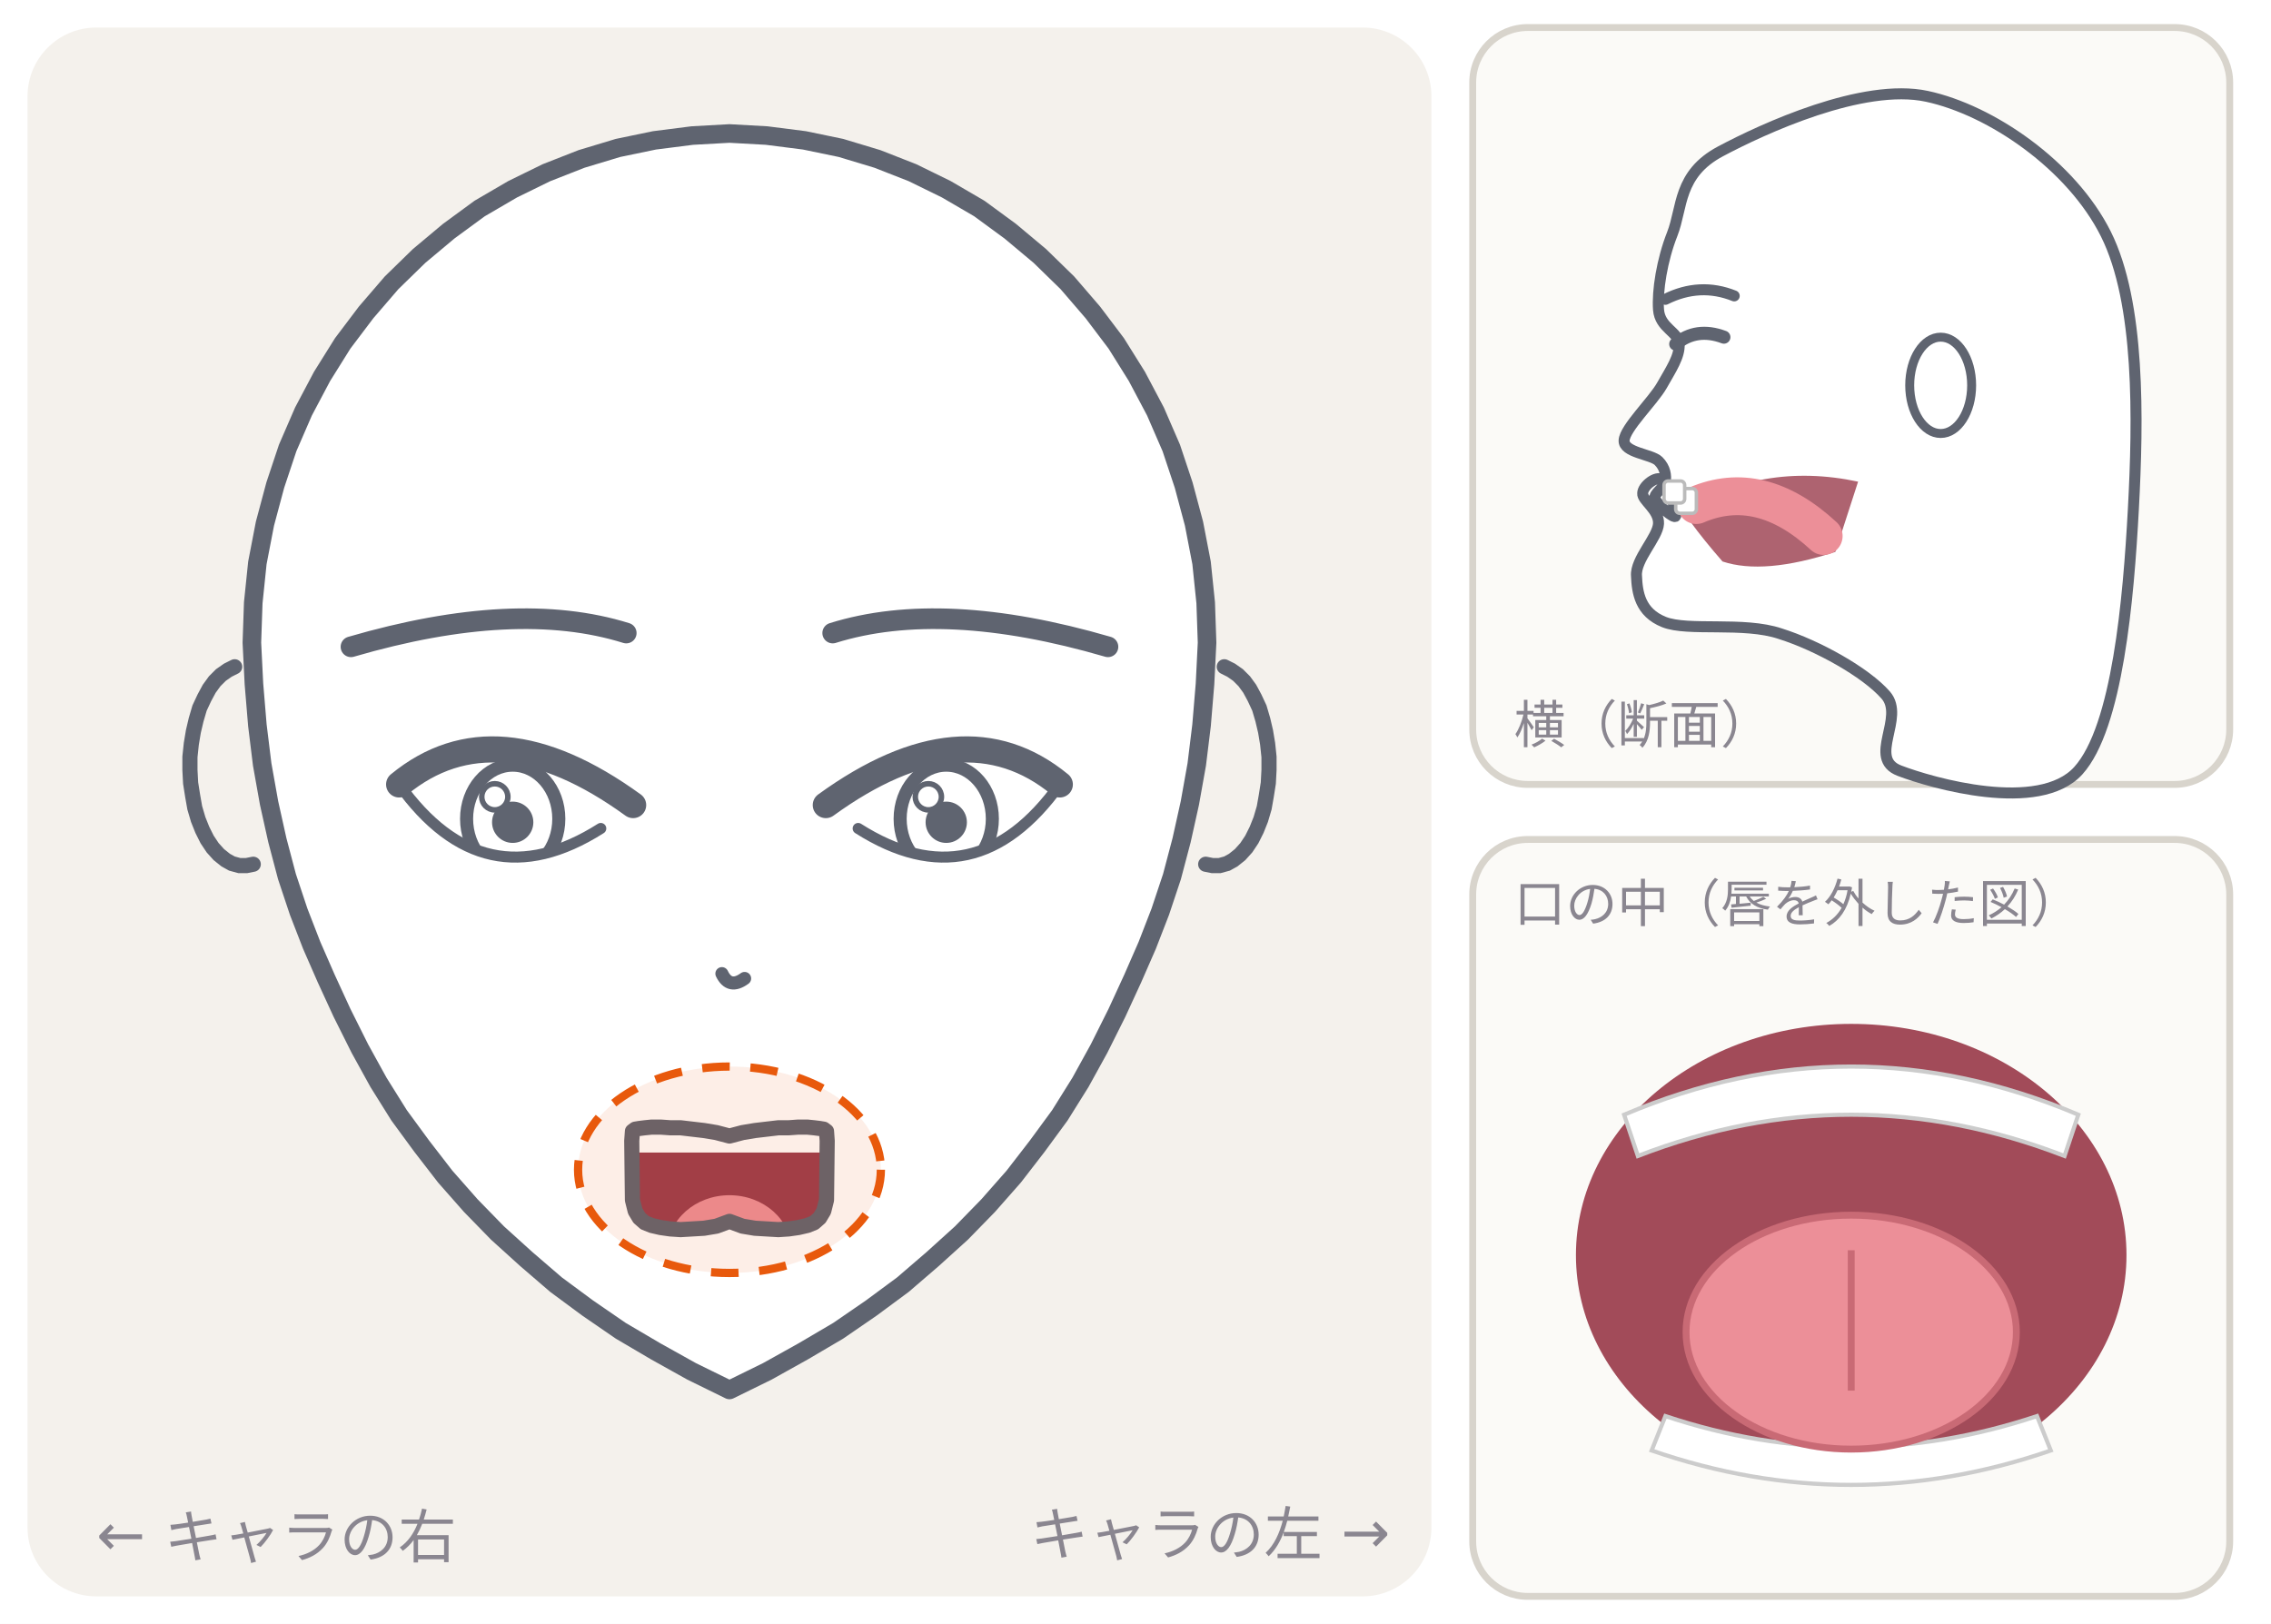
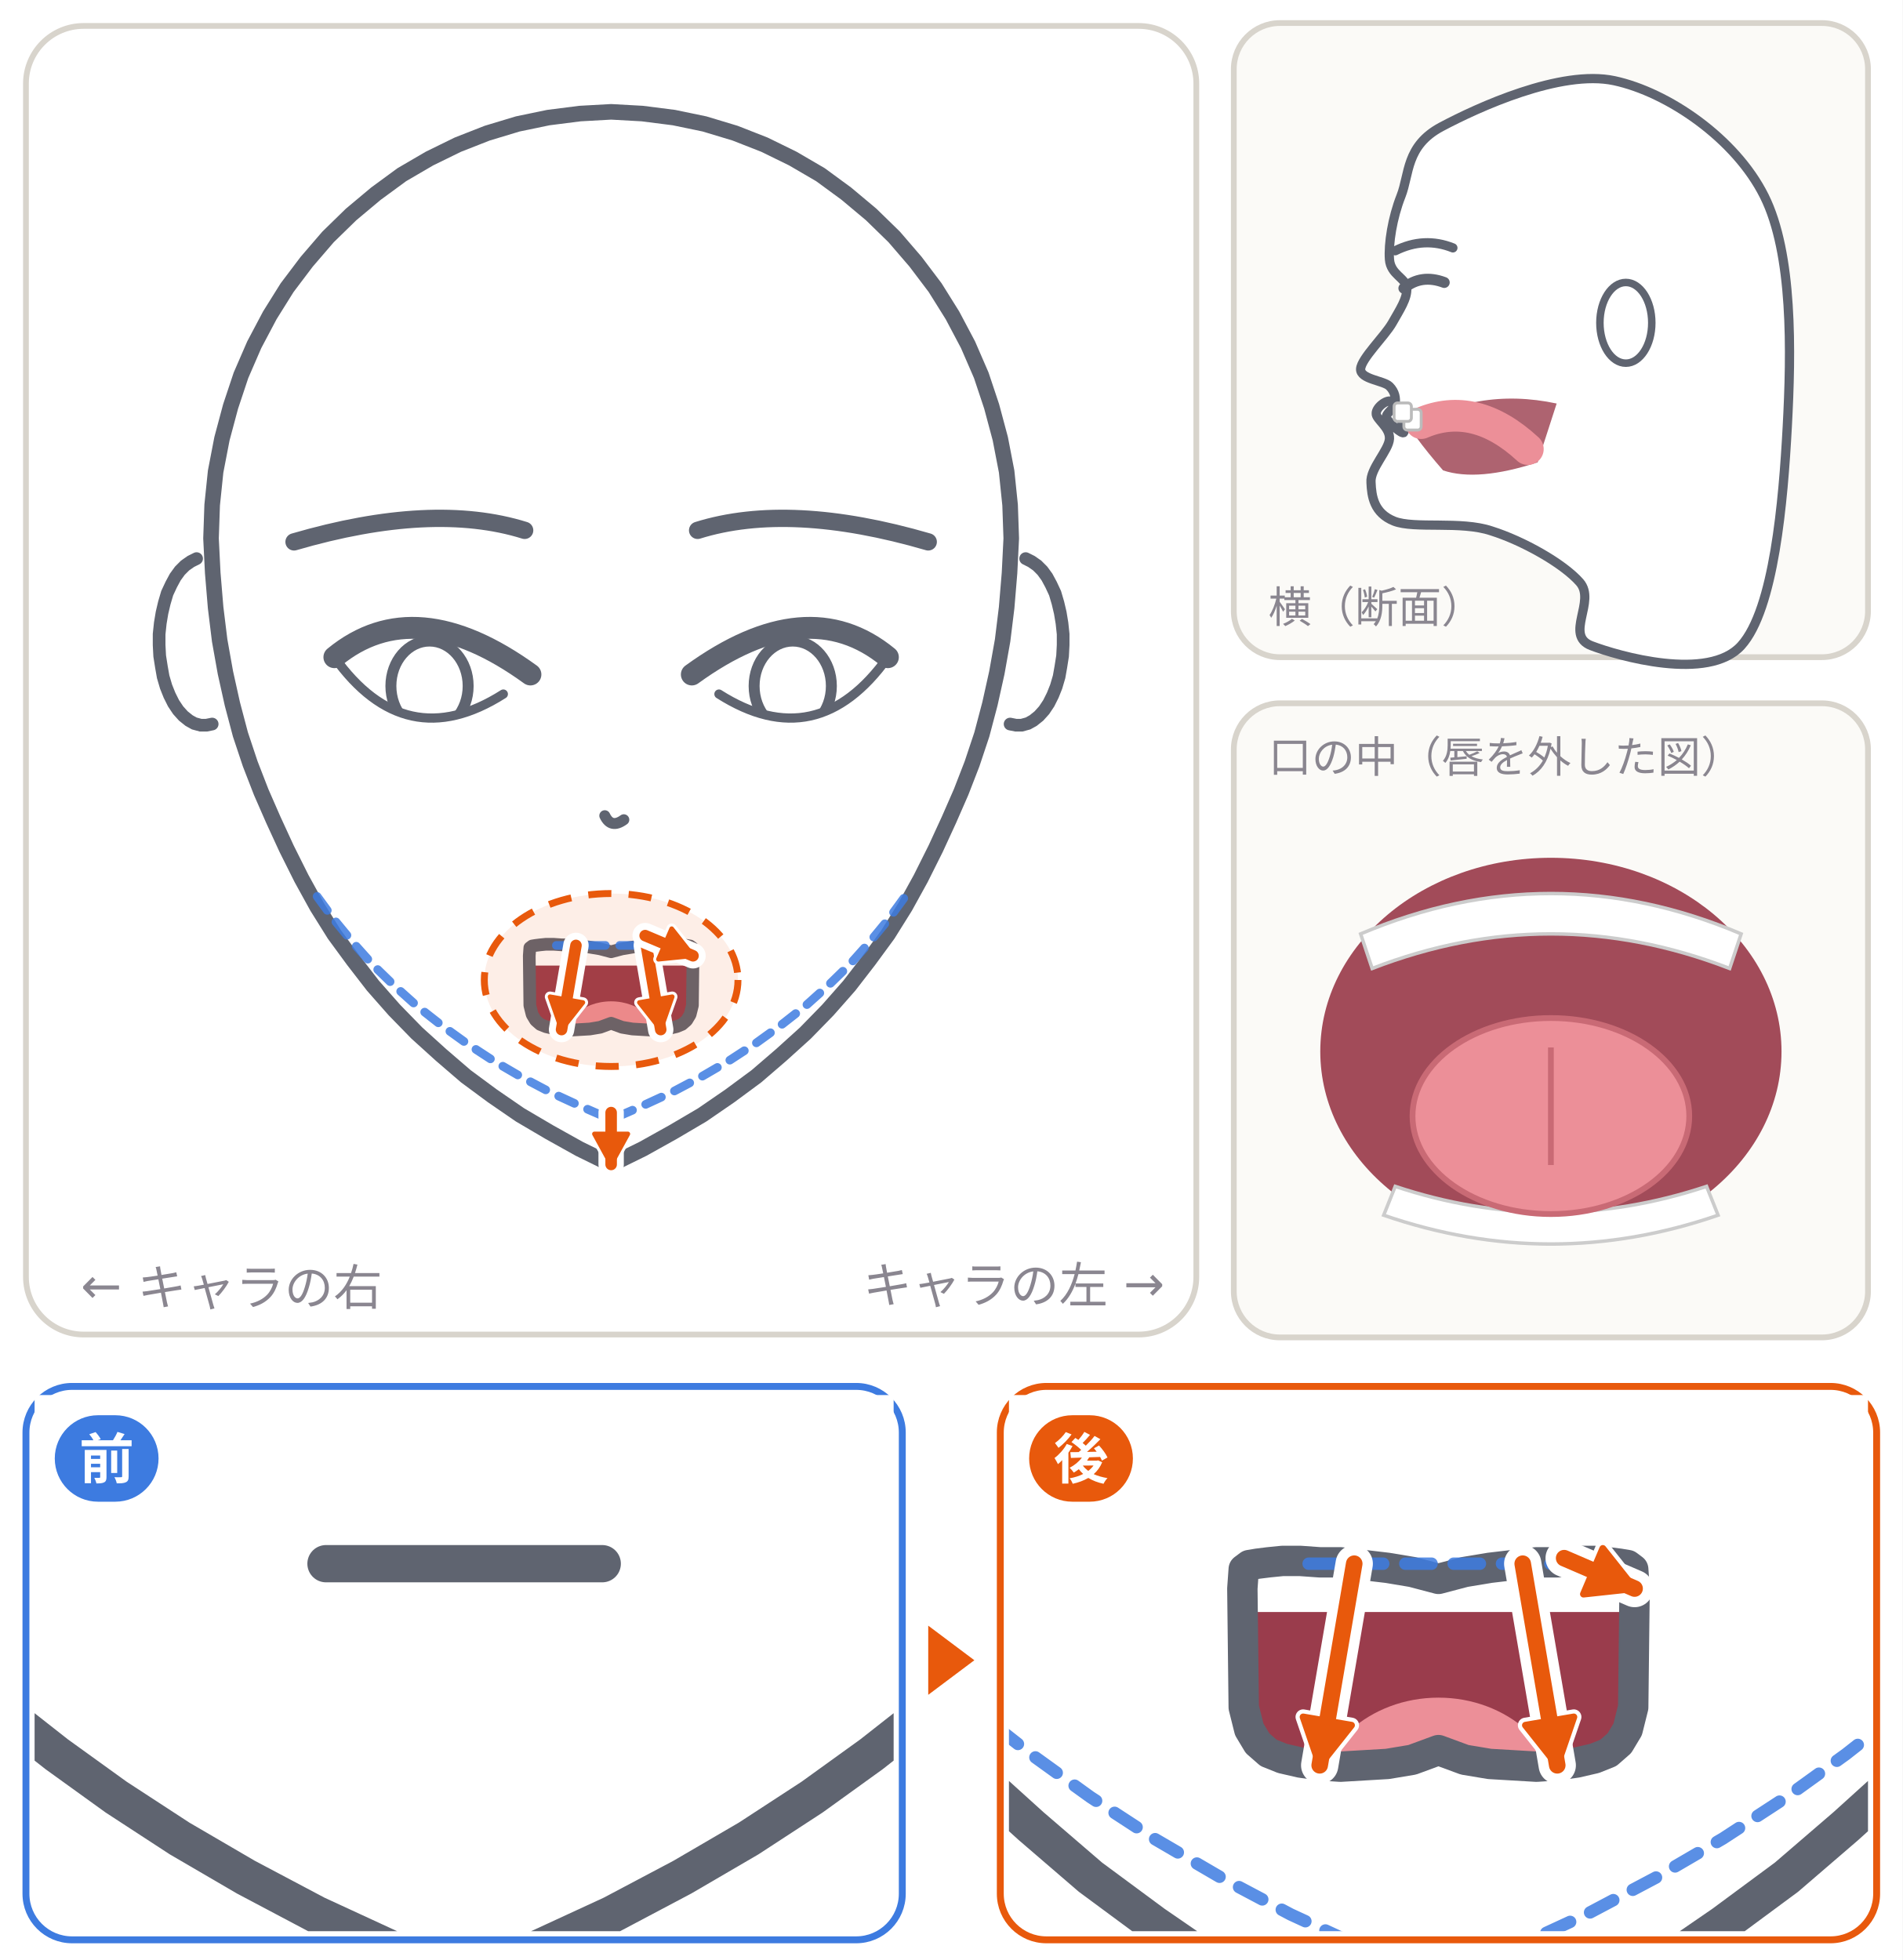
- <svg xmlns="http://www.w3.org/2000/svg" viewBox="0 0 330 236" width="330" height="236" font-family="system-ui, 'Segoe UI', 'Hiragino Sans', 'Noto Sans JP', sans-serif">
+ <svg xmlns="http://www.w3.org/2000/svg" viewBox="0 0 330 340" width="330" height="340" font-family="system-ui, 'Segoe UI', 'Hiragino Sans', 'Noto Sans JP', sans-serif">
  <defs>
    <linearGradient id="iris" x1="0" y1="0" x2="0" y2="1">
      <stop offset="0" stop-color="#3a2a4e" />
      <stop offset="0.55" stop-color="#8a6aa8" />
      <stop offset="1" stop-color="#c7a8e0" />
    </linearGradient>
  </defs>
-   <rect width="330" height="236" fill="#ffffff" />
-   <rect x="4" y="4" width="204" height="228" rx="10" fill="#f4f1ec" />
+   <rect width="330" height="340" fill="#ffffff" />
+   <rect x="4.5" y="4.5" width="203" height="227" rx="10" fill="#fff" stroke="#d8d4cc" />
  <g transform="translate(6,4)">
-     <path d="M171.9,92.9 L172.9,93.4 L173.9,94.1 L174.8,95 L175.6,96.1 L176.3,97.4 L177,98.9 L177.5,100.6 L177.9,102.3 L178.2,104.1 L178.4,106 L178.4,107.9 L178.3,109.8 L178,111.7 L177.7,113.4 L177.2,115.1 L176.6,116.6 L175.9,118 L175.1,119.2 L174.2,120.2 L173.2,121 L172.3,121.5 L171.2,121.8 L170.2,121.8 L169.2,121.6" fill="none" stroke="#5f6470" stroke-width="2.2" stroke-linecap="round" />
-     <path d="M28.1,92.9 L27.1,93.4 L26.1,94.1 L25.2,95 L24.4,96.1 L23.7,97.4 L23,98.9 L22.5,100.6 L22.1,102.3 L21.8,104.1 L21.6,106 L21.6,107.9 L21.7,109.8 L22,111.7 L22.3,113.4 L22.8,115.1 L23.4,116.6 L24.1,118 L24.9,119.2 L25.8,120.2 L26.8,121 L27.7,121.5 L28.8,121.8 L29.8,121.8 L30.8,121.6" fill="none" stroke="#5f6470" stroke-width="2.2" stroke-linecap="round" />
-     <path d="M30.6,89.4 L30.8,83.6 L31.4,77.8 L32.5,72.1 L34,66.5 L35.8,61.1 L38.1,55.8 L40.8,50.7 L43.8,45.9 L47.2,41.4 L50.9,37.1 L54.9,33.2 L59.2,29.6 L63.7,26.3 L68.5,23.5 L73.4,21.1 L78.5,19.1 L83.8,17.5 L89.1,16.4 L94.6,15.7 L100,15.4 L105.4,15.7 L110.9,16.4 L116.2,17.5 L121.5,19.1 L126.6,21.1 L131.5,23.5 L136.3,26.3 L140.8,29.6 L145.1,33.2 L149.1,37.1 L152.8,41.4 L156.2,45.9 L159.2,50.7 L161.9,55.8 L164.2,61.1 L166,66.5 L167.5,72.1 L168.6,77.8 L169.2,83.6 L169.4,89.4 L169.1,95.4 L168.6,101.4 L167.9,107.1 L166.9,112.7 L165.7,118.1 L164.3,123.4 L162.6,128.5 L160.7,133.4 L158.6,138.2 L156.3,143.2 L153.7,148.4 L151,153.3 L148,158.1 L144.7,162.6 L141.3,167 L137.6,171.2 L133.7,175.2 L129.5,179 L125.2,182.7 L120.6,186.1 L115.8,189.4 L110.7,192.4 L105.5,195.3 L100,198 L94.5,195.3 L89.3,192.4 L84.2,189.4 L79.4,186.1 L74.8,182.7 L70.5,179 L66.3,175.2 L62.4,171.2 L58.7,167 L55.3,162.6 L52,158.1 L49,153.3 L46.3,148.4 L43.7,143.2 L41.4,138.2 L39.3,133.4 L37.4,128.5 L35.7,123.4 L34.3,118.1 L33.1,112.7 L32.1,107.1 L31.4,101.4 L30.9,95.4 Z" fill="#ffffff" stroke="#5f6470" stroke-width="2.7" stroke-linejoin="round" />
-     <path d="M98.9,137.5 q1.1,2.3 3.3,0.7" fill="none" stroke="#5f6470" stroke-width="1.9" stroke-linecap="round" />
-     <clipPath id="mobox">
-       <path d="M114.2,161.8 L114.1,160.4 L113.7,160.1 L113.1,160 L112.3,159.9 L111.3,159.8 L110,159.8 L108.6,159.9 L107.1,159.9 L105.4,160.1 L103.7,160.3 L101.9,160.6 L100,161.1 L98.1,160.6 L96.3,160.3 L94.6,160.1 L92.9,159.9 L91.4,159.9 L90,159.8 L88.7,159.8 L87.7,159.9 L86.9,160 L86.3,160.1 L85.9,160.4 L85.8,161.8 L85.8,161.8 L85.9,170.4 L86.3,172 L86.9,173 L87.7,173.7 L88.7,174.1 L90,174.4 L91.4,174.6 L92.9,174.7 L94.6,174.6 L96.3,174.5 L98.1,174.2 L100,173.5 L101.9,174.2 L103.7,174.5 L105.4,174.6 L107.1,174.7 L108.6,174.6 L110,174.4 L111.3,174.1 L112.3,173.7 L113.1,173 L113.7,172 L114.1,170.4 L114.2,161.8 Z" />
-     </clipPath>
-     <path d="M114.2,161.8 L114.1,160.4 L113.7,160.1 L113.1,160 L112.3,159.9 L111.3,159.8 L110,159.8 L108.6,159.9 L107.1,159.9 L105.4,160.1 L103.7,160.3 L101.9,160.6 L100,161.1 L98.1,160.6 L96.3,160.3 L94.6,160.1 L92.9,159.9 L91.4,159.9 L90,159.8 L88.7,159.8 L87.7,159.9 L86.9,160 L86.3,160.1 L85.9,160.4 L85.8,161.8 L85.8,161.8 L85.9,170.4 L86.3,172 L86.9,173 L87.7,173.7 L88.7,174.1 L90,174.4 L91.4,174.6 L92.9,174.7 L94.6,174.6 L96.3,174.5 L98.1,174.2 L100,173.5 L101.9,174.2 L103.7,174.5 L105.4,174.6 L107.1,174.7 L108.6,174.6 L110,174.4 L111.3,174.1 L112.3,173.7 L113.1,173 L113.7,172 L114.1,170.4 L114.2,161.8 Z" fill="#9a3c4c" />
-     <g clip-path="url(#mobox)">
-       <rect x="70" y="157.8" width="60" height="5.7" fill="#ffffff" />
-       <ellipse cx="100" cy="177.7" rx="9" ry="8" fill="#ec8f98" />
+     <g>
+       <g transform="translate(0,0)">
+         <path d="M171.9,92.9 L172.9,93.4 L173.9,94.1 L174.8,95 L175.6,96.1 L176.3,97.4 L177,98.9 L177.5,100.6 L177.9,102.3 L178.2,104.1 L178.4,106 L178.4,107.9 L178.3,109.8 L178,111.7 L177.7,113.4 L177.2,115.1 L176.6,116.6 L175.9,118 L175.1,119.2 L174.2,120.2 L173.2,121 L172.3,121.5 L171.2,121.8 L170.2,121.8 L169.2,121.6" fill="none" stroke="#5f6470" stroke-width="2.2" stroke-linecap="round" />
+         <path d="M28.1,92.9 L27.1,93.4 L26.1,94.1 L25.2,95 L24.4,96.1 L23.7,97.4 L23,98.9 L22.5,100.6 L22.1,102.3 L21.8,104.1 L21.6,106 L21.6,107.9 L21.7,109.8 L22,111.7 L22.3,113.4 L22.8,115.1 L23.4,116.6 L24.1,118 L24.9,119.2 L25.8,120.2 L26.8,121 L27.7,121.5 L28.8,121.8 L29.8,121.8 L30.8,121.6" fill="none" stroke="#5f6470" stroke-width="2.2" stroke-linecap="round" />
+         <path d="M30.6,89.4 L30.8,83.6 L31.4,77.8 L32.5,72.1 L34,66.5 L35.8,61.1 L38.1,55.8 L40.8,50.7 L43.8,45.9 L47.2,41.4 L50.9,37.1 L54.9,33.2 L59.2,29.6 L63.7,26.3 L68.5,23.5 L73.4,21.1 L78.5,19.1 L83.8,17.5 L89.1,16.4 L94.6,15.7 L100,15.4 L105.4,15.7 L110.9,16.4 L116.2,17.5 L121.5,19.1 L126.6,21.1 L131.5,23.5 L136.3,26.3 L140.8,29.6 L145.1,33.2 L149.1,37.1 L152.8,41.4 L156.2,45.9 L159.2,50.7 L161.9,55.8 L164.2,61.1 L166,66.5 L167.5,72.1 L168.6,77.8 L169.2,83.6 L169.4,89.4 L169.1,95.4 L168.6,101.4 L167.9,107.1 L166.9,112.7 L165.7,118.1 L164.3,123.4 L162.6,128.5 L160.7,133.4 L158.6,138.2 L156.3,143.2 L153.7,148.4 L151,153.3 L148,158.1 L144.7,162.6 L141.3,167 L137.6,171.2 L133.7,175.2 L129.5,179 L125.2,182.7 L120.6,186.1 L115.8,189.4 L110.7,192.4 L105.5,195.3 L100,198 L94.5,195.3 L89.3,192.4 L84.2,189.4 L79.4,186.1 L74.8,182.7 L70.5,179 L66.3,175.2 L62.4,171.2 L58.7,167 L55.3,162.6 L52,158.1 L49,153.3 L46.3,148.4 L43.7,143.2 L41.4,138.2 L39.3,133.4 L37.4,128.5 L35.7,123.4 L34.3,118.1 L33.1,112.7 L32.1,107.1 L31.4,101.4 L30.9,95.4 Z" fill="#ffffff" stroke="#5f6470" stroke-width="2.7" stroke-linejoin="round" />
+         <path d="M98.9,137.5 q1.1,2.3 3.3,0.7" fill="none" stroke="#5f6470" stroke-width="1.9" stroke-linecap="round" />
+         <clipPath id="mobox">
+           <path d="M114.2,161.8 L114.1,160.4 L113.7,160.1 L113.1,160 L112.3,159.9 L111.3,159.8 L110,159.8 L108.6,159.9 L107.1,159.9 L105.4,160.1 L103.7,160.3 L101.9,160.6 L100,161.1 L98.1,160.6 L96.3,160.3 L94.6,160.1 L92.9,159.9 L91.4,159.9 L90,159.8 L88.7,159.8 L87.7,159.9 L86.9,160 L86.3,160.1 L85.9,160.4 L85.8,161.8 L85.8,161.8 L85.9,170.4 L86.3,172 L86.9,173 L87.7,173.7 L88.7,174.1 L90,174.4 L91.4,174.6 L92.9,174.7 L94.6,174.6 L96.3,174.5 L98.1,174.2 L100,173.5 L101.9,174.2 L103.7,174.5 L105.4,174.6 L107.1,174.7 L108.6,174.6 L110,174.4 L111.3,174.1 L112.3,173.7 L113.1,173 L113.7,172 L114.1,170.4 L114.2,161.8 Z" />
+         </clipPath>
+         <path d="M114.2,161.8 L114.1,160.4 L113.7,160.1 L113.1,160 L112.3,159.9 L111.3,159.8 L110,159.8 L108.6,159.9 L107.1,159.9 L105.4,160.1 L103.7,160.3 L101.9,160.6 L100,161.1 L98.1,160.6 L96.3,160.3 L94.6,160.1 L92.9,159.9 L91.4,159.9 L90,159.8 L88.7,159.8 L87.7,159.9 L86.9,160 L86.3,160.1 L85.9,160.4 L85.8,161.8 L85.8,161.8 L85.9,170.4 L86.3,172 L86.9,173 L87.7,173.7 L88.7,174.1 L90,174.4 L91.4,174.6 L92.9,174.7 L94.6,174.6 L96.3,174.5 L98.1,174.2 L100,173.5 L101.9,174.2 L103.7,174.5 L105.4,174.6 L107.1,174.7 L108.6,174.6 L110,174.4 L111.3,174.1 L112.3,173.7 L113.1,173 L113.7,172 L114.1,170.4 L114.2,161.8 Z" fill="#9a3c4c" />
+         <g clip-path="url(#mobox)">
+           <rect x="70" y="157.8" width="60" height="5.7" fill="#ffffff" />
+           <ellipse cx="100" cy="177.7" rx="9" ry="8" fill="#ec8f98" />
+         </g>
+         <path d="M114.2,161.8 L114.1,160.4 L113.7,160.1 L113.1,160 L112.3,159.9 L111.3,159.8 L110,159.8 L108.6,159.9 L107.1,159.9 L105.4,160.1 L103.7,160.3 L101.9,160.6 L100,161.1 L98.1,160.6 L96.3,160.3 L94.6,160.1 L92.9,159.9 L91.4,159.9 L90,159.8 L88.7,159.8 L87.7,159.9 L86.9,160 L86.3,160.1 L85.9,160.4 L85.8,161.8 L85.8,161.8 L85.9,170.4 L86.3,172 L86.9,173 L87.7,173.7 L88.7,174.1 L90,174.4 L91.4,174.6 L92.9,174.7 L94.6,174.6 L96.3,174.5 L98.1,174.2 L100,173.5 L101.9,174.2 L103.7,174.5 L105.4,174.6 L107.1,174.7 L108.6,174.6 L110,174.4 L111.3,174.1 L112.3,173.7 L113.1,173 L113.7,172 L114.1,170.4 L114.2,161.8 Z" fill="none" stroke="#5f6470" stroke-width="2.2" stroke-linejoin="round" />
+         <clipPath id="eyeboxR">
+           <path d="M86,113 Q66,98.5 52,110 Q66,129.5 86,113 Z" />
+         </clipPath>
+         <path d="M86,113 Q66,98.5 52,110 Q66,129.5 86,113 Z" fill="#ffffff" />
+         <g clip-path="url(#eyeboxR)">
+           <ellipse cx="68.5" cy="115" rx="6.7" ry="7.8" fill="#ffffff" stroke="#5f6470" stroke-width="1.9" />
+         </g>
+         <path d="M81.3,116.4 Q64.3,127.2 52,110" fill="none" stroke="#5f6470" stroke-width="1.6" stroke-linecap="round" />
+         <path d="M86,113 Q66,98.5 52,110" fill="none" stroke="#5f6470" stroke-width="3.8" stroke-linecap="round" />
+         <clipPath id="eyeboxL">
+           <path d="M114,113 Q134,98.5 148,110 Q134,129.5 114,113 Z" />
+         </clipPath>
+         <path d="M114,113 Q134,98.5 148,110 Q134,129.5 114,113 Z" fill="#ffffff" />
+         <g clip-path="url(#eyeboxL)">
+           <ellipse cx="131.5" cy="115" rx="6.7" ry="7.8" fill="#ffffff" stroke="#5f6470" stroke-width="1.9" />
+         </g>
+         <path d="M118.7,116.4 Q135.7,127.2 148,110" fill="none" stroke="#5f6470" stroke-width="1.6" stroke-linecap="round" />
+         <path d="M114,113 Q134,98.5 148,110" fill="none" stroke="#5f6470" stroke-width="3.8" stroke-linecap="round" />
+         <path d="M85,88 Q69,83 45,90" fill="none" stroke="#5f6470" stroke-width="3" stroke-linecap="round" />
+         <path d="M115,88 Q131,83 155,90" fill="none" stroke="#5f6470" stroke-width="3" stroke-linecap="round" />
+         <ellipse cx="100" cy="166" rx="22" ry="15" fill="#e8590c" fill-opacity="0.10" stroke="#e8590c" stroke-width="1.2" stroke-dasharray="4 3" />
+       </g>
+       <path d="M110,160 L109.9,160 L109.7,160 L109.2,160 L108.7,160 L107.9,160 L107.1,160 L106.1,160 L105,160 L103.8,160 L102.6,160 L101.3,160 L100,160 L98.7,160 L97.4,160 L96.2,160 L95,160 L93.9,160 L92.9,160 L92.1,160 L91.3,160 L90.8,160 L90.3,160 L90.1,160 L90,160" fill="none" stroke="#3d7be0" stroke-width="1.5" stroke-dasharray="3 2.5" stroke-linecap="round" opacity="0.85" />
+       <path d="M49,151.5 L52,155.6 L55.3,159.6 L58.7,163.4 L62.4,167 L66.3,170.5 L70.5,173.8 L74.8,176.9 L79.4,179.9 L84.2,182.7 L89.3,185.4 L94.5,187.8 L100,190.2 L105.5,187.8 L110.7,185.4 L115.8,182.7 L120.6,179.9 L125.2,176.9 L129.5,173.8 L133.7,170.5 L137.6,167 L141.3,163.4 L144.7,159.6 L148,155.6 L151,151.5" fill="none" stroke="#3d7be0" stroke-width="1.5" stroke-dasharray="3 2.5" stroke-linecap="round" opacity="0.85" />
+       <line x1="106.1" y1="160" x2="108.6" y2="174.6" stroke="#ffffff" stroke-width="4.4" stroke-linecap="round" />
+       <polygon points="108.6,174.6 104.9,169.9 110.6,168.9" fill="#ffffff" stroke="#ffffff" stroke-width="1.8" stroke-linejoin="round" />
+       <line x1="106.1" y1="160" x2="108.6" y2="174.6" stroke="#e8590c" stroke-width="2" stroke-linecap="round" />
+       <polygon points="108.6,174.6 104.9,169.9 110.6,168.9" fill="#e8590c" stroke="#e8590c" stroke-width="0.8" stroke-linejoin="round" />
+       <line x1="93.9" y1="160" x2="91.4" y2="174.6" stroke="#ffffff" stroke-width="4.4" stroke-linecap="round" />
+       <polygon points="91.4,174.6 89.4,168.9 95.1,169.9" fill="#ffffff" stroke="#ffffff" stroke-width="1.8" stroke-linejoin="round" />
+       <line x1="93.9" y1="160" x2="91.4" y2="174.6" stroke="#e8590c" stroke-width="2" stroke-linecap="round" />
+       <polygon points="91.4,174.6 89.4,168.9 95.1,169.9" fill="#e8590c" stroke="#e8590c" stroke-width="0.8" stroke-linejoin="round" />
+       <line x1="100" y1="189" x2="100" y2="198" stroke="#ffffff" stroke-width="4.4" stroke-linecap="round" />
+       <polygon points="100,198 97.1,192.7 102.9,192.7" fill="#ffffff" stroke="#ffffff" stroke-width="1.8" stroke-linejoin="round" />
+       <line x1="100" y1="189" x2="100" y2="198" stroke="#e8590c" stroke-width="2" stroke-linecap="round" />
+       <polygon points="100,198 97.1,192.7 102.9,192.7" fill="#e8590c" stroke="#e8590c" stroke-width="0.8" stroke-linejoin="round" />
+       <line x1="105.9" y1="158.3" x2="114.2" y2="161.8" stroke="#ffffff" stroke-width="4.4" stroke-linecap="round" />
+       <polygon points="114.2,161.8 108.2,162.4 110.5,157.1" fill="#ffffff" stroke="#ffffff" stroke-width="1.8" stroke-linejoin="round" />
+       <line x1="105.9" y1="158.3" x2="114.2" y2="161.8" stroke="#e8590c" stroke-width="2" stroke-linecap="round" />
+       <polygon points="114.2,161.8 108.2,162.4 110.5,157.1" fill="#e8590c" stroke="#e8590c" stroke-width="0.8" stroke-linejoin="round" />
    </g>
-     <path d="M114.2,161.8 L114.1,160.4 L113.7,160.1 L113.1,160 L112.3,159.9 L111.3,159.8 L110,159.8 L108.6,159.9 L107.1,159.9 L105.4,160.1 L103.7,160.3 L101.9,160.6 L100,161.1 L98.1,160.6 L96.3,160.3 L94.6,160.1 L92.9,159.9 L91.4,159.9 L90,159.8 L88.7,159.8 L87.7,159.9 L86.9,160 L86.3,160.1 L85.9,160.4 L85.8,161.8 L85.8,161.8 L85.9,170.4 L86.3,172 L86.9,173 L87.7,173.7 L88.7,174.1 L90,174.4 L91.4,174.6 L92.9,174.7 L94.6,174.6 L96.3,174.5 L98.1,174.2 L100,173.5 L101.9,174.2 L103.7,174.5 L105.4,174.6 L107.1,174.7 L108.6,174.6 L110,174.4 L111.3,174.1 L112.3,173.7 L113.1,173 L113.7,172 L114.1,170.4 L114.2,161.8 Z" fill="none" stroke="#5f6470" stroke-width="2.2" stroke-linejoin="round" />
-     <clipPath id="eyeboxR">
-       <path d="M86,113 Q66,98.5 52,110 Q66,129.5 86,113 Z" />
-     </clipPath>
-     <path d="M86,113 Q66,98.5 52,110 Q66,129.5 86,113 Z" fill="#ffffff" />
-     <g clip-path="url(#eyeboxR)">
-       <ellipse cx="68.5" cy="115" rx="6.7" ry="7.8" fill="#ffffff" stroke="#5f6470" stroke-width="1.9" />
-       <circle cx="68.5" cy="115.5" r="3" fill="#5f6470" />
-       <circle cx="65.9" cy="111.8" r="1.9" fill="#fff" stroke="#5f6470" stroke-width="0.8" />
-     </g>
-     <path d="M81.3,116.4 Q64.3,127.2 52,110" fill="none" stroke="#5f6470" stroke-width="1.6" stroke-linecap="round" />
-     <path d="M86,113 Q66,98.5 52,110" fill="none" stroke="#5f6470" stroke-width="3.8" stroke-linecap="round" />
-     <clipPath id="eyeboxL">
-       <path d="M114,113 Q134,98.5 148,110 Q134,129.5 114,113 Z" />
-     </clipPath>
-     <path d="M114,113 Q134,98.5 148,110 Q134,129.5 114,113 Z" fill="#ffffff" />
-     <g clip-path="url(#eyeboxL)">
-       <ellipse cx="131.5" cy="115" rx="6.7" ry="7.8" fill="#ffffff" stroke="#5f6470" stroke-width="1.9" />
-       <circle cx="131.5" cy="115.5" r="3" fill="#5f6470" />
-       <circle cx="128.9" cy="111.8" r="1.9" fill="#fff" stroke="#5f6470" stroke-width="0.8" />
-     </g>
-     <path d="M118.7,116.4 Q135.7,127.2 148,110" fill="none" stroke="#5f6470" stroke-width="1.6" stroke-linecap="round" />
-     <path d="M114,113 Q134,98.5 148,110" fill="none" stroke="#5f6470" stroke-width="3.8" stroke-linecap="round" />
-     <path d="M85,88 Q69,83 45,90" fill="none" stroke="#5f6470" stroke-width="3" stroke-linecap="round" />
-     <path d="M115,88 Q131,83 155,90" fill="none" stroke="#5f6470" stroke-width="3" stroke-linecap="round" />
-     <ellipse cx="100" cy="166" rx="22" ry="15" fill="#e8590c" fill-opacity="0.10" stroke="#e8590c" stroke-width="1.2" stroke-dasharray="4 3" />
  </g>
  <g transform="translate(214,4)">
    <rect x="0" y="0" width="110" height="110" rx="8" fill="#fbfaf7" stroke="#d8d4cc" />
    <path d="M36,18 C29.8,21.3 30.5,26.2 29,30 C27.5,33.8 26.8,38.3 27,41 C27.2,43.7 29.9,44.2 30,46 C30.1,47.8 28.8,49.7 27.5,52 C26.2,54.3 22.1,58.2 22,60 C21.9,61.8 26,62 27,63 C28,64 28.1,65.1 28,66 C27.9,66.9 26.2,67.7 26.5,68.5 C26.8,69.3 29.3,71.5 29.5,71 C29.7,70.5 28.3,66.3 27.5,65.7 C26.7,65.1 24.7,66.6 24.7,67.7 C24.6,68.7 27.1,70.1 27,72.1 C26.9,74.1 23.6,77.3 23.8,79.7 C23.9,82.1 24.3,85 27.8,86.4 C31.3,87.8 39.4,86.3 44.7,88.1 C50.1,89.8 57.1,93.7 60,97 C62.9,100.3 57.3,106.2 62,108 C66.7,109.8 82.3,114.3 88,108 C93.7,101.7 95.3,83 96,70 C96.7,57 97,40 92,30 C87,20 75.3,12 66,10 C56.7,8 42.2,14.7 36,18 Z" fill="#ffffff" stroke="#5f6470" stroke-width="1.6" />
    <path d="M30,70.5 Q42,63 56,66 L52.7,76.2 Q42.3,79.6 36.3,77.6 Q30.8,71.3 28.8,67.3 Z" fill="#9a3c4c" opacity="0.8" />
    <path d="M51,73.9 Q41.8,65.4 32.5,69.4" fill="none" stroke="#ec8f98" stroke-width="5.5" stroke-linecap="round" />
    <rect x="29.5" y="67" width="3" height="3.6" rx="0.6" fill="#fff" stroke="#bbb" stroke-width="0.5" />
    <rect x="27.8" y="65.9" width="3" height="3.2" rx="0.6" fill="#fff" stroke="#bbb" stroke-width="0.5" />
    <path d="M29.5,46 q3,-2.5 7,-1" fill="none" stroke="#5f6470" stroke-width="1.9" stroke-linecap="round" />
    <path d="M28,39.5 q5,-2.5 10,-0.5" fill="none" stroke="#5f6470" stroke-width="1.6" stroke-linecap="round" />
    <ellipse cx="68" cy="52" rx="4.5" ry="7" fill="#ffffff" stroke="#5f6470" stroke-width="1.3" />
    <text x="6" y="104" font-size="7.5" fill="#8a8690">横（断面）</text>
  </g>
  <g transform="translate(214,122)">
    <rect x="0" y="0" width="110" height="110" rx="8" fill="#fbfaf7" stroke="#d8d4cc" />
    <ellipse cx="55.0" cy="60.4" rx="40" ry="33.6" fill="#9a3c4c" opacity="0.92" />
    <path d="M22,40 Q55,26 88,40 L86,46 Q55,34 24,46 Z" fill="#ffffff" stroke="#ccc" stroke-width="0.6" />
    <path d="M26,88.8 Q55,98.8 84,88.8 L82,83.8 Q55,92.8 28,83.8 Z" fill="#ffffff" stroke="#ccc" stroke-width="0.6" />
    <g transform="rotate(0 55 71.6)">
      <ellipse cx="55" cy="71.6" rx="24" ry="17" fill="#ec8f98" stroke="#c96a75" stroke-width="1" />
      <line x1="55" y1="59.7" x2="55" y2="80.1" stroke="#c96a75" stroke-width="1" />
    </g>
    <text x="6" y="12" font-size="7.5" fill="#8a8690">口の中（唇を外した図）</text>
  </g>
  <text x="14" y="226" font-size="8.5" fill="#8a8690">← キャラの右</text>
  <text x="202" y="226" text-anchor="end" font-size="8.5" fill="#8a8690">キャラの左 →</text>
+   <rect x="4.5" y="240.5" width="152" height="96" rx="8" fill="#fff" stroke="#3d7be0" stroke-width="1.2" />
+   <svg x="6.0" y="242.0" width="149" height="93" viewBox="68.9 147.8 62.2 38.8" preserveAspectRatio="xMidYMid meet">
+     <g>
+       <g transform="translate(0,0)">
+         <path d="M171.9,92.9 L172.9,93.4 L173.9,94.1 L174.8,95 L175.6,96.1 L176.3,97.4 L177,98.9 L177.5,100.6 L177.9,102.3 L178.2,104.1 L178.4,106 L178.4,107.9 L178.3,109.8 L178,111.7 L177.7,113.4 L177.2,115.1 L176.6,116.6 L175.9,118 L175.1,119.2 L174.2,120.2 L173.2,121 L172.3,121.5 L171.2,121.8 L170.2,121.8 L169.2,121.6" fill="none" stroke="#5f6470" stroke-width="2.2" stroke-linecap="round" />
+         <path d="M28.1,92.9 L27.1,93.4 L26.1,94.1 L25.2,95 L24.4,96.1 L23.7,97.4 L23,98.9 L22.5,100.6 L22.1,102.3 L21.8,104.1 L21.6,106 L21.6,107.9 L21.7,109.8 L22,111.7 L22.3,113.4 L22.8,115.1 L23.4,116.6 L24.1,118 L24.9,119.2 L25.8,120.2 L26.8,121 L27.7,121.5 L28.8,121.8 L29.8,121.8 L30.8,121.6" fill="none" stroke="#5f6470" stroke-width="2.2" stroke-linecap="round" />
+         <path d="M30.6,89.4 L30.8,83.6 L31.4,77.8 L32.5,72.1 L34,66.5 L35.8,61.1 L38.1,55.8 L40.8,50.7 L43.8,45.9 L47.2,41.4 L50.9,37.1 L54.9,33.2 L59.2,29.6 L63.7,26.3 L68.5,23.5 L73.4,21.1 L78.5,19.1 L83.8,17.5 L89.1,16.4 L94.6,15.7 L100,15.4 L105.4,15.7 L110.9,16.4 L116.2,17.5 L121.5,19.1 L126.6,21.1 L131.5,23.5 L136.3,26.3 L140.8,29.6 L145.1,33.2 L149.1,37.1 L152.8,41.4 L156.2,45.9 L159.2,50.7 L161.9,55.8 L164.2,61.1 L166,66.5 L167.5,72.1 L168.6,77.8 L169.2,83.6 L169.4,89.4 L169.1,95.4 L168.6,101.4 L167.9,107.1 L166.9,112.7 L165.7,118.1 L164.3,123.4 L162.6,128.5 L160.7,133.4 L158.6,138.2 L156.3,142.8 L153.7,147.2 L151,151.5 L148,155.6 L144.7,159.6 L141.3,163.4 L137.6,167 L133.7,170.5 L129.5,173.8 L125.2,176.9 L120.6,179.9 L115.8,182.7 L110.7,185.4 L105.5,187.8 L100,190.2 L94.5,187.8 L89.3,185.4 L84.2,182.7 L79.4,179.9 L74.8,176.9 L70.5,173.8 L66.3,170.5 L62.4,167 L58.7,163.4 L55.3,159.6 L52,155.6 L49,151.5 L46.3,147.2 L43.7,142.8 L41.4,138.2 L39.3,133.4 L37.4,128.5 L35.7,123.4 L34.3,118.1 L33.1,112.7 L32.1,107.1 L31.4,101.4 L30.9,95.4 Z" fill="#ffffff" stroke="#5f6470" stroke-width="2.7" stroke-linejoin="round" />
+         <path d="M98.9,137.5 q1.1,2.3 3.3,0.7" fill="none" stroke="#5f6470" stroke-width="1.9" stroke-linecap="round" />
+         <path d="M110,160 L109.9,160 L109.7,160 L109.2,160 L108.7,160 L107.9,160 L107.1,160 L106.1,160 L105,160 L103.8,160 L102.6,160 L101.3,160 L100,160 L98.7,160 L97.4,160 L96.2,160 L95,160 L93.9,160 L92.9,160 L92.1,160 L91.3,160 L90.8,160 L90.3,160 L90.1,160 L90,160" fill="none" stroke="#5f6470" stroke-width="2.7" stroke-linecap="round" stroke-linejoin="round" />
+         <clipPath id="eyeboxbR">
+           <path d="M86,113 Q66,98.5 52,110 Q66,129.5 86,113 Z" />
+         </clipPath>
+         <path d="M86,113 Q66,98.5 52,110 Q66,129.5 86,113 Z" fill="#ffffff" />
+         <g clip-path="url(#eyeboxbR)">
+           <ellipse cx="68.5" cy="115" rx="6.7" ry="7.8" fill="#ffffff" stroke="#5f6470" stroke-width="1.9" />
+         </g>
+         <path d="M81.3,116.4 Q64.3,127.2 52,110" fill="none" stroke="#5f6470" stroke-width="1.6" stroke-linecap="round" />
+         <path d="M86,113 Q66,98.5 52,110" fill="none" stroke="#5f6470" stroke-width="3.8" stroke-linecap="round" />
+         <clipPath id="eyeboxbL">
+           <path d="M114,113 Q134,98.5 148,110 Q134,129.5 114,113 Z" />
+         </clipPath>
+         <path d="M114,113 Q134,98.5 148,110 Q134,129.5 114,113 Z" fill="#ffffff" />
+         <g clip-path="url(#eyeboxbL)">
+           <ellipse cx="131.5" cy="115" rx="6.7" ry="7.8" fill="#ffffff" stroke="#5f6470" stroke-width="1.9" />
+         </g>
+         <path d="M118.7,116.4 Q135.7,127.2 148,110" fill="none" stroke="#5f6470" stroke-width="1.6" stroke-linecap="round" />
+         <path d="M114,113 Q134,98.5 148,110" fill="none" stroke="#5f6470" stroke-width="3.8" stroke-linecap="round" />
+         <path d="M85,88 Q69,83 45,90" fill="none" stroke="#5f6470" stroke-width="3" stroke-linecap="round" />
+         <path d="M115,88 Q131,83 155,90" fill="none" stroke="#5f6470" stroke-width="3" stroke-linecap="round" />
+       </g>
+     </g>
+   </svg>
+   <rect x="9.5" y="245.5" width="18" height="15" rx="7.5" fill="#3d7be0" />
+   <text x="18.5" y="256.5" text-anchor="middle" font-size="9.5" font-weight="bold" fill="#fff">前</text>
+   <rect x="173.5" y="240.5" width="152" height="96" rx="8" fill="#fff" stroke="#e8590c" stroke-width="1.2" />
+   <svg x="175.0" y="242.0" width="149" height="93" viewBox="68.9 147.8 62.2 38.8" preserveAspectRatio="xMidYMid meet">
+     <g>
+       <g transform="translate(0,0)">
+         <path d="M171.9,92.9 L172.9,93.4 L173.9,94.1 L174.8,95 L175.6,96.1 L176.3,97.4 L177,98.9 L177.5,100.6 L177.9,102.3 L178.2,104.1 L178.4,106 L178.4,107.9 L178.3,109.8 L178,111.7 L177.7,113.4 L177.2,115.1 L176.6,116.6 L175.9,118 L175.1,119.2 L174.2,120.2 L173.2,121 L172.3,121.5 L171.2,121.8 L170.2,121.8 L169.2,121.6" fill="none" stroke="#5f6470" stroke-width="2.2" stroke-linecap="round" />
+         <path d="M28.1,92.9 L27.1,93.4 L26.1,94.1 L25.2,95 L24.4,96.1 L23.7,97.4 L23,98.9 L22.5,100.6 L22.1,102.3 L21.8,104.1 L21.6,106 L21.6,107.9 L21.7,109.8 L22,111.7 L22.3,113.4 L22.8,115.1 L23.4,116.6 L24.1,118 L24.9,119.2 L25.8,120.2 L26.8,121 L27.7,121.5 L28.8,121.8 L29.8,121.8 L30.8,121.6" fill="none" stroke="#5f6470" stroke-width="2.2" stroke-linecap="round" />
+         <path d="M30.6,89.4 L30.8,83.6 L31.4,77.8 L32.5,72.1 L34,66.5 L35.8,61.1 L38.1,55.8 L40.8,50.7 L43.8,45.9 L47.2,41.4 L50.9,37.1 L54.9,33.2 L59.2,29.6 L63.7,26.3 L68.5,23.5 L73.4,21.1 L78.5,19.1 L83.8,17.5 L89.1,16.4 L94.6,15.7 L100,15.4 L105.4,15.7 L110.9,16.4 L116.2,17.5 L121.5,19.1 L126.6,21.1 L131.5,23.5 L136.3,26.3 L140.8,29.6 L145.1,33.2 L149.1,37.1 L152.8,41.4 L156.2,45.9 L159.2,50.7 L161.9,55.8 L164.2,61.1 L166,66.5 L167.5,72.1 L168.6,77.8 L169.2,83.6 L169.4,89.4 L169.1,95.4 L168.6,101.4 L167.9,107.1 L166.9,112.7 L165.7,118.1 L164.3,123.4 L162.6,128.5 L160.7,133.4 L158.6,138.2 L156.3,143.2 L153.7,148.4 L151,153.3 L148,158.1 L144.7,162.6 L141.3,167 L137.6,171.2 L133.7,175.2 L129.5,179 L125.2,182.7 L120.6,186.1 L115.8,189.4 L110.7,192.4 L105.5,195.3 L100,198 L94.5,195.3 L89.3,192.4 L84.2,189.4 L79.4,186.1 L74.8,182.7 L70.5,179 L66.3,175.2 L62.4,171.2 L58.7,167 L55.3,162.6 L52,158.1 L49,153.3 L46.3,148.4 L43.7,143.2 L41.4,138.2 L39.3,133.4 L37.4,128.5 L35.7,123.4 L34.3,118.1 L33.1,112.7 L32.1,107.1 L31.4,101.4 L30.9,95.4 Z" fill="#ffffff" stroke="#5f6470" stroke-width="2.7" stroke-linejoin="round" />
+         <path d="M98.9,137.5 q1.1,2.3 3.3,0.7" fill="none" stroke="#5f6470" stroke-width="1.9" stroke-linecap="round" />
+         <clipPath id="moboxa">
+           <path d="M114.2,161.8 L114.1,160.4 L113.7,160.1 L113.1,160 L112.3,159.9 L111.3,159.8 L110,159.8 L108.6,159.9 L107.1,159.9 L105.4,160.1 L103.7,160.3 L101.9,160.6 L100,161.1 L98.1,160.6 L96.3,160.3 L94.6,160.1 L92.9,159.9 L91.4,159.9 L90,159.8 L88.7,159.8 L87.7,159.9 L86.9,160 L86.3,160.1 L85.9,160.4 L85.8,161.8 L85.8,161.8 L85.9,170.4 L86.3,172 L86.9,173 L87.7,173.7 L88.7,174.1 L90,174.4 L91.4,174.6 L92.9,174.7 L94.6,174.6 L96.3,174.5 L98.1,174.2 L100,173.5 L101.9,174.2 L103.7,174.5 L105.4,174.6 L107.1,174.7 L108.6,174.6 L110,174.4 L111.3,174.1 L112.3,173.7 L113.1,173 L113.7,172 L114.1,170.4 L114.2,161.8 Z" />
+         </clipPath>
+         <path d="M114.2,161.8 L114.1,160.4 L113.7,160.1 L113.1,160 L112.3,159.9 L111.3,159.8 L110,159.8 L108.6,159.9 L107.1,159.9 L105.4,160.1 L103.7,160.3 L101.9,160.6 L100,161.1 L98.1,160.6 L96.3,160.3 L94.6,160.1 L92.9,159.9 L91.4,159.9 L90,159.8 L88.7,159.8 L87.7,159.9 L86.9,160 L86.3,160.1 L85.9,160.4 L85.8,161.8 L85.8,161.8 L85.9,170.4 L86.3,172 L86.9,173 L87.7,173.7 L88.7,174.1 L90,174.4 L91.4,174.6 L92.9,174.7 L94.6,174.6 L96.3,174.5 L98.1,174.2 L100,173.5 L101.9,174.2 L103.7,174.5 L105.4,174.6 L107.1,174.7 L108.6,174.6 L110,174.4 L111.3,174.1 L112.3,173.7 L113.1,173 L113.7,172 L114.1,170.4 L114.2,161.8 Z" fill="#9a3c4c" />
+         <g clip-path="url(#moboxa)">
+           <rect x="70" y="157.8" width="60" height="5.7" fill="#ffffff" />
+           <ellipse cx="100" cy="177.7" rx="9" ry="8" fill="#ec8f98" />
+         </g>
+         <path d="M114.2,161.8 L114.1,160.4 L113.7,160.1 L113.1,160 L112.3,159.9 L111.3,159.8 L110,159.8 L108.6,159.9 L107.1,159.9 L105.4,160.1 L103.7,160.3 L101.9,160.6 L100,161.1 L98.1,160.6 L96.3,160.3 L94.6,160.1 L92.9,159.9 L91.4,159.9 L90,159.8 L88.7,159.8 L87.7,159.9 L86.9,160 L86.3,160.1 L85.9,160.4 L85.8,161.8 L85.8,161.8 L85.9,170.4 L86.3,172 L86.9,173 L87.7,173.7 L88.7,174.1 L90,174.4 L91.4,174.6 L92.9,174.7 L94.6,174.6 L96.3,174.5 L98.1,174.2 L100,173.5 L101.9,174.2 L103.7,174.5 L105.4,174.6 L107.1,174.7 L108.6,174.6 L110,174.4 L111.3,174.1 L112.3,173.7 L113.1,173 L113.7,172 L114.1,170.4 L114.2,161.8 Z" fill="none" stroke="#5f6470" stroke-width="2.2" stroke-linejoin="round" />
+         <clipPath id="eyeboxaR">
+           <path d="M86,113 Q66,98.5 52,110 Q66,129.5 86,113 Z" />
+         </clipPath>
+         <path d="M86,113 Q66,98.5 52,110 Q66,129.5 86,113 Z" fill="#ffffff" />
+         <g clip-path="url(#eyeboxaR)">
+           <ellipse cx="68.5" cy="115" rx="6.7" ry="7.8" fill="#ffffff" stroke="#5f6470" stroke-width="1.9" />
+         </g>
+         <path d="M81.3,116.4 Q64.3,127.2 52,110" fill="none" stroke="#5f6470" stroke-width="1.6" stroke-linecap="round" />
+         <path d="M86,113 Q66,98.5 52,110" fill="none" stroke="#5f6470" stroke-width="3.8" stroke-linecap="round" />
+         <clipPath id="eyeboxaL">
+           <path d="M114,113 Q134,98.5 148,110 Q134,129.5 114,113 Z" />
+         </clipPath>
+         <path d="M114,113 Q134,98.5 148,110 Q134,129.5 114,113 Z" fill="#ffffff" />
+         <g clip-path="url(#eyeboxaL)">
+           <ellipse cx="131.5" cy="115" rx="6.7" ry="7.8" fill="#ffffff" stroke="#5f6470" stroke-width="1.9" />
+         </g>
+         <path d="M118.7,116.4 Q135.7,127.2 148,110" fill="none" stroke="#5f6470" stroke-width="1.6" stroke-linecap="round" />
+         <path d="M114,113 Q134,98.5 148,110" fill="none" stroke="#5f6470" stroke-width="3.8" stroke-linecap="round" />
+         <path d="M85,88 Q69,83 45,90" fill="none" stroke="#5f6470" stroke-width="3" stroke-linecap="round" />
+         <path d="M115,88 Q131,83 155,90" fill="none" stroke="#5f6470" stroke-width="3" stroke-linecap="round" />
+       </g>
+       <path d="M110,160 L109.9,160 L109.7,160 L109.2,160 L108.7,160 L107.9,160 L107.1,160 L106.1,160 L105,160 L103.8,160 L102.6,160 L101.3,160 L100,160 L98.7,160 L97.4,160 L96.2,160 L95,160 L93.9,160 L92.9,160 L92.1,160 L91.3,160 L90.8,160 L90.3,160 L90.1,160 L90,160" fill="none" stroke="#3d7be0" stroke-width="0.9" stroke-dasharray="1.9 1.6" stroke-linecap="round" opacity="0.85" />
+       <path d="M49,151.5 L52,155.6 L55.3,159.6 L58.7,163.4 L62.4,167 L66.3,170.5 L70.5,173.8 L74.8,176.9 L79.4,179.9 L84.2,182.7 L89.3,185.4 L94.5,187.8 L100,190.2 L105.5,187.8 L110.7,185.4 L115.8,182.7 L120.6,179.9 L125.2,176.9 L129.5,173.8 L133.7,170.5 L137.6,167 L141.3,163.4 L144.7,159.6 L148,155.6 L151,151.5" fill="none" stroke="#3d7be0" stroke-width="0.9" stroke-dasharray="1.9 1.6" stroke-linecap="round" opacity="0.85" />
+       <line x1="106.1" y1="160" x2="108.6" y2="174.6" stroke="#ffffff" stroke-width="2.7" stroke-linecap="round" />
+       <polygon points="108.6,174.6 106.3,171.7 109.8,171.1" fill="#ffffff" stroke="#ffffff" stroke-width="1.1" stroke-linejoin="round" />
+       <line x1="106.1" y1="160" x2="108.6" y2="174.6" stroke="#e8590c" stroke-width="1.2" stroke-linecap="round" />
+       <polygon points="108.6,174.6 106.3,171.7 109.8,171.1" fill="#e8590c" stroke="#e8590c" stroke-width="0.5" stroke-linejoin="round" />
+       <line x1="93.9" y1="160" x2="91.4" y2="174.6" stroke="#ffffff" stroke-width="2.7" stroke-linecap="round" />
+       <polygon points="91.4,174.6 90.2,171.1 93.7,171.7" fill="#ffffff" stroke="#ffffff" stroke-width="1.1" stroke-linejoin="round" />
+       <line x1="93.9" y1="160" x2="91.4" y2="174.6" stroke="#e8590c" stroke-width="1.2" stroke-linecap="round" />
+       <polygon points="91.4,174.6 90.2,171.1 93.7,171.7" fill="#e8590c" stroke="#e8590c" stroke-width="0.5" stroke-linejoin="round" />
+       <line x1="100" y1="190.2" x2="100" y2="198" stroke="#ffffff" stroke-width="2.7" stroke-linecap="round" />
+       <polygon points="100,198 98.2,194.7 101.8,194.7" fill="#ffffff" stroke="#ffffff" stroke-width="1.1" stroke-linejoin="round" />
+       <line x1="100" y1="190.2" x2="100" y2="198" stroke="#e8590c" stroke-width="1.2" stroke-linecap="round" />
+       <polygon points="100,198 98.2,194.7 101.8,194.7" fill="#e8590c" stroke="#e8590c" stroke-width="0.5" stroke-linejoin="round" />
+       <line x1="109.1" y1="159.6" x2="114.2" y2="161.8" stroke="#ffffff" stroke-width="2.7" stroke-linecap="round" />
+       <polygon points="114.2,161.8 110.5,162.2 111.9,158.9" fill="#ffffff" stroke="#ffffff" stroke-width="1.1" stroke-linejoin="round" />
+       <line x1="109.1" y1="159.6" x2="114.2" y2="161.8" stroke="#e8590c" stroke-width="1.2" stroke-linecap="round" />
+       <polygon points="114.2,161.8 110.5,162.2 111.9,158.9" fill="#e8590c" stroke="#e8590c" stroke-width="0.5" stroke-linejoin="round" />
+     </g>
+   </svg>
+   <rect x="178.5" y="245.5" width="18" height="15" rx="7.5" fill="#e8590c" />
+   <text x="187.5" y="256.5" text-anchor="middle" font-size="9.5" font-weight="bold" fill="#fff">後</text>
+   <polygon points="161,282 169,288 161,294" fill="#e8590c" />
</svg>
